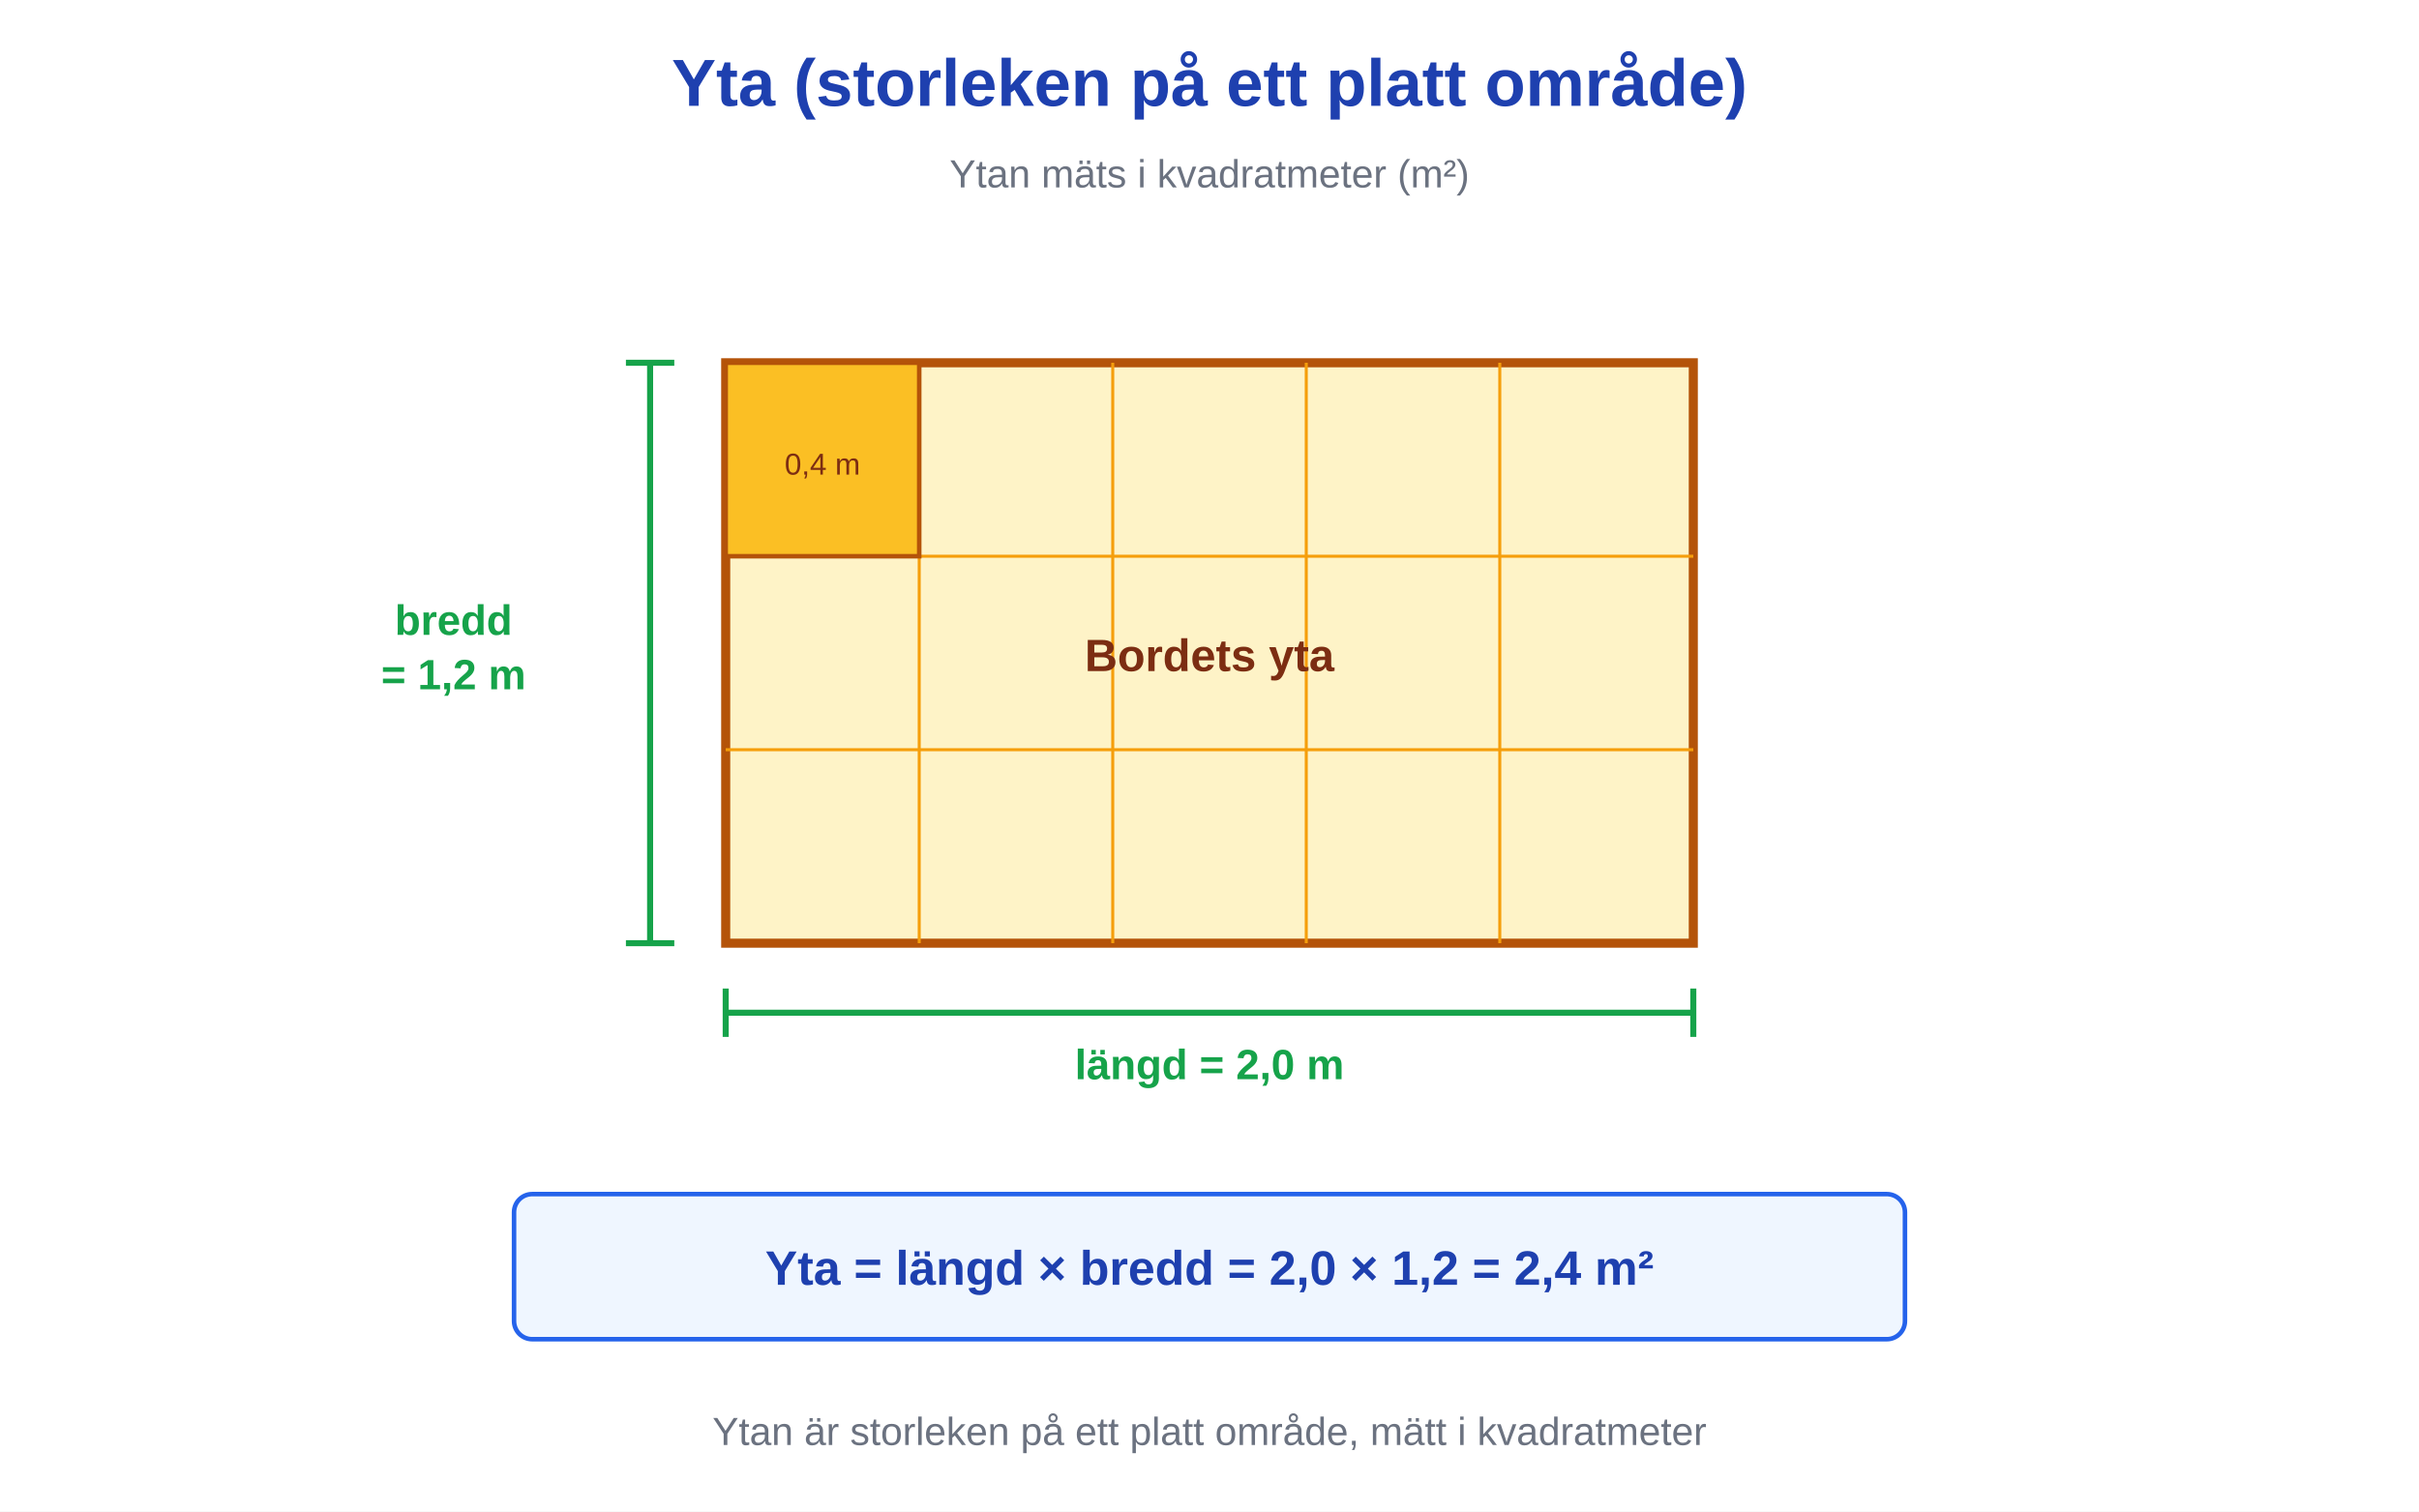
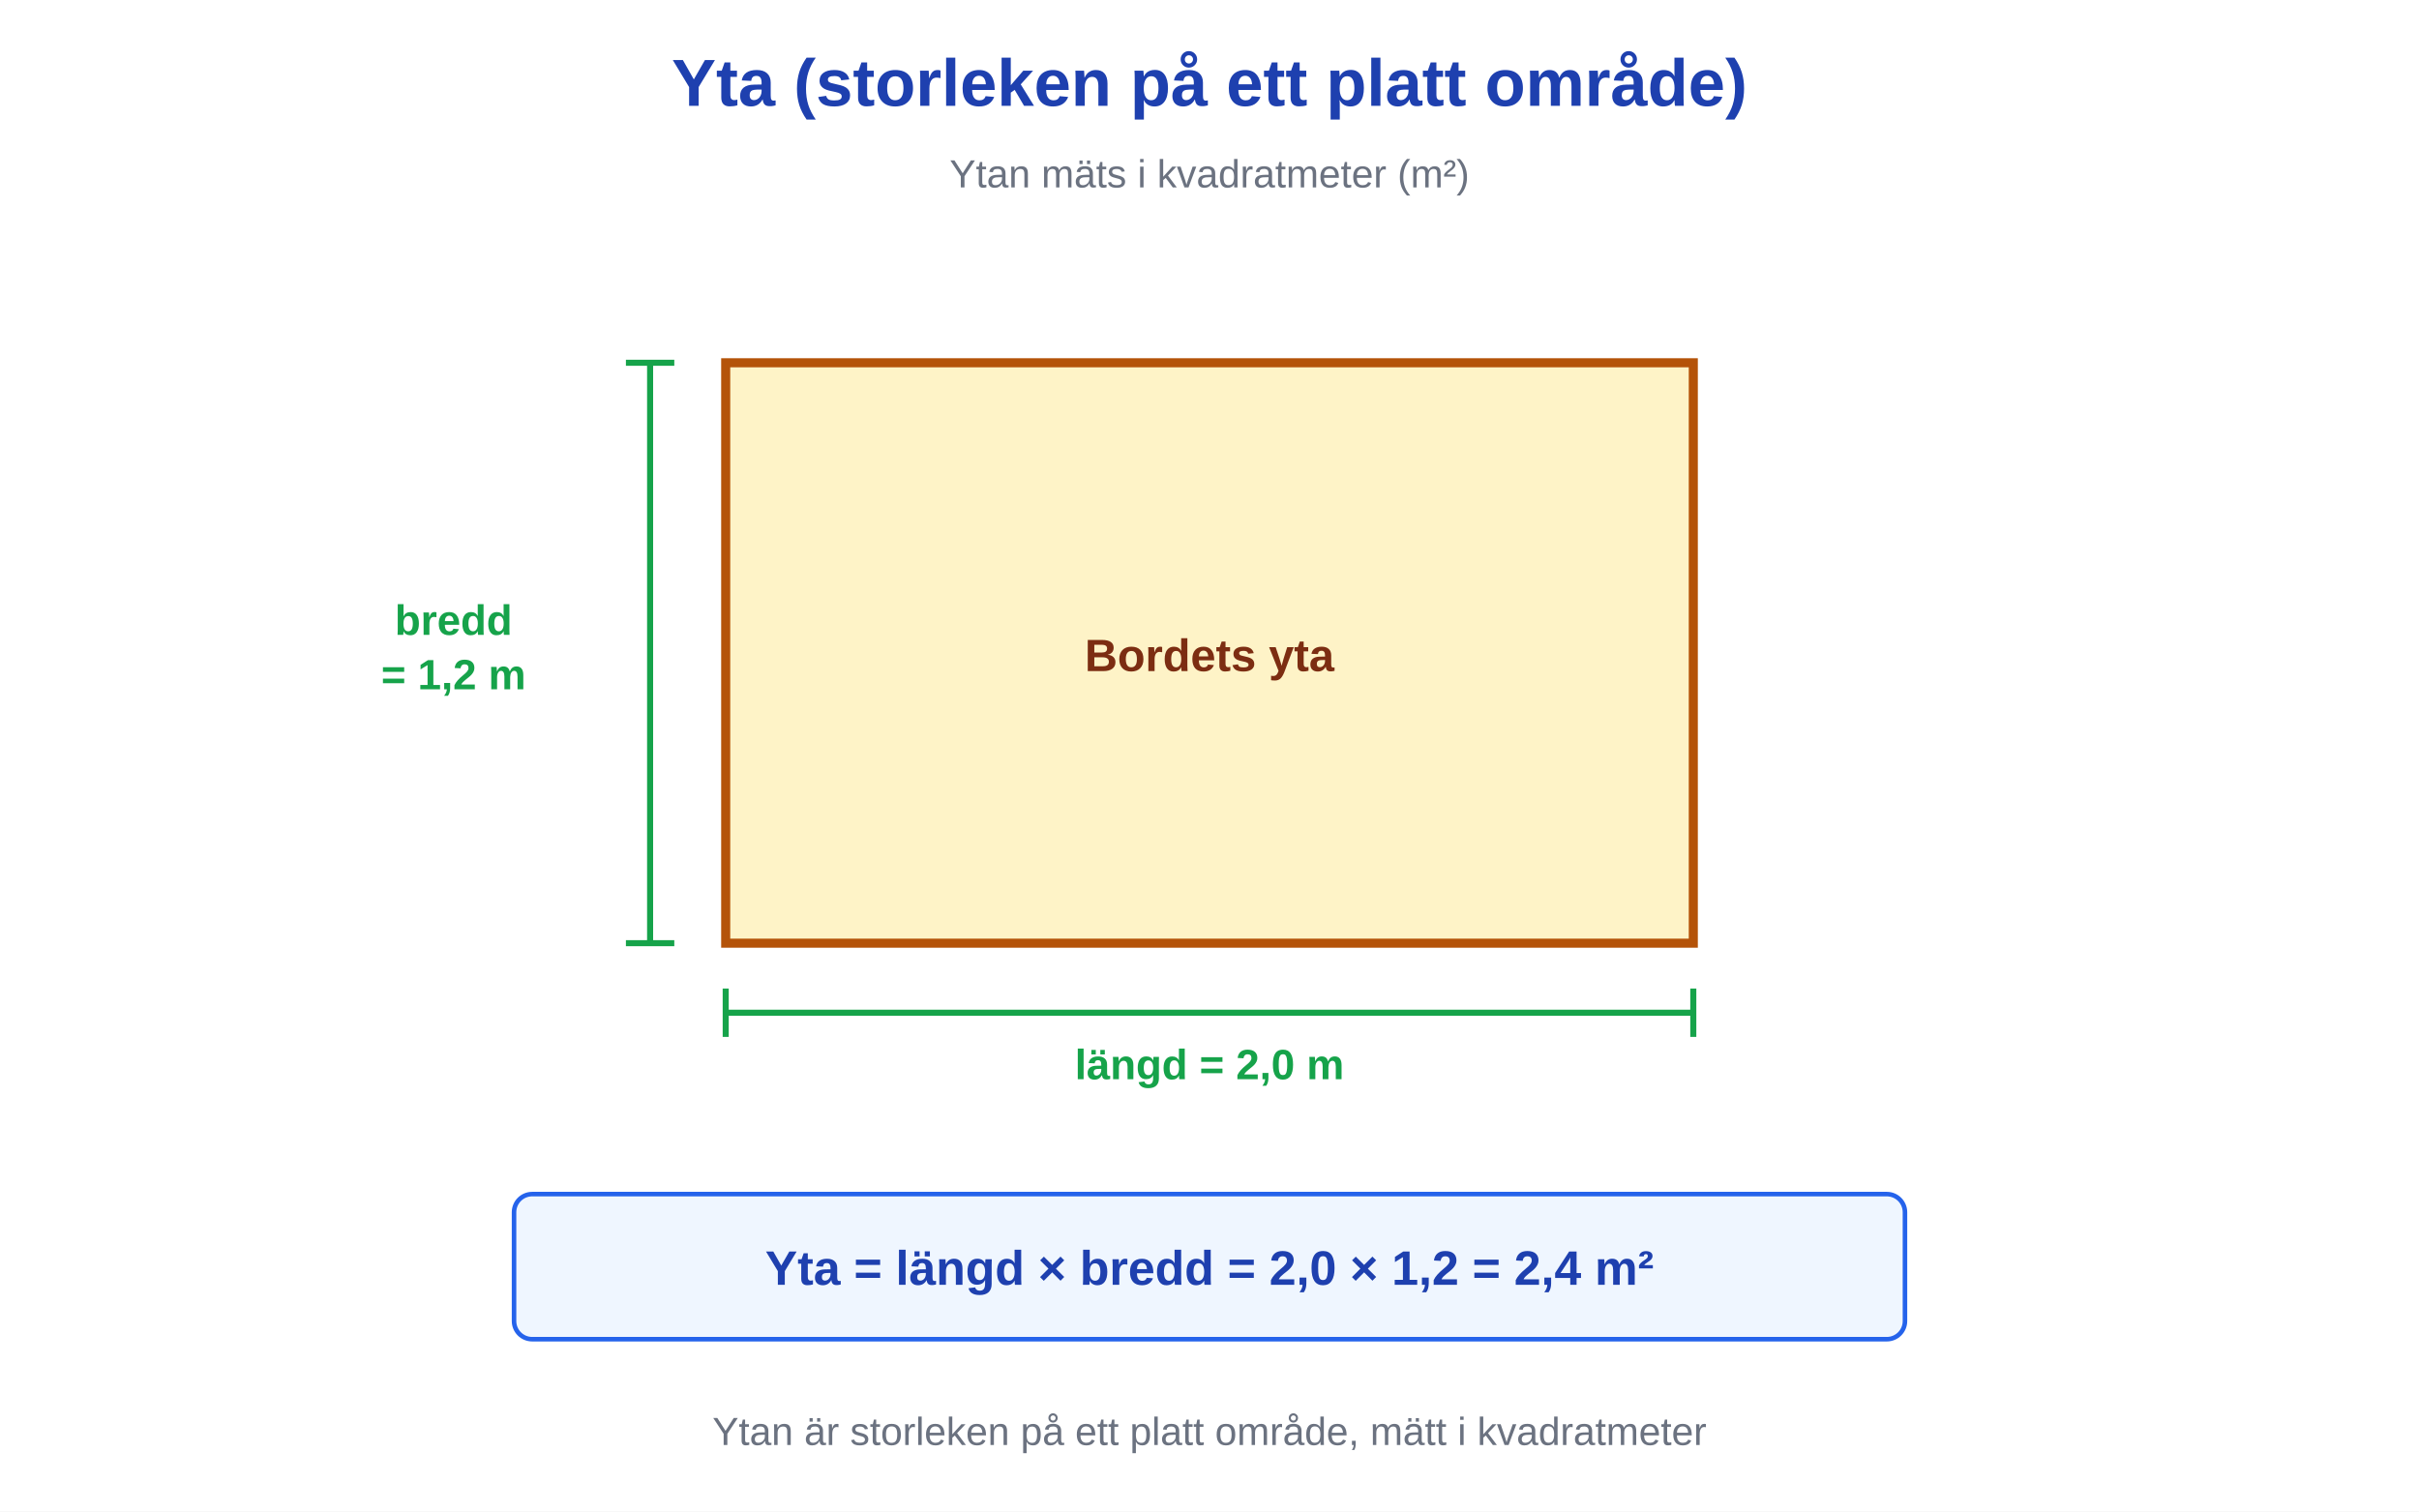
<svg xmlns="http://www.w3.org/2000/svg" viewBox="0 0 800 500" width="800" height="500">
  <rect width="800" height="500" fill="white" />
  <text x="400" y="35" font-family="Arial,sans-serif" font-size="22" fill="#1e40af" text-anchor="middle" font-weight="bold">Yta (storleken på ett platt område)</text>
  <text x="400" y="62" font-family="Arial,sans-serif" font-size="13" fill="#6b7280" text-anchor="middle">Ytan mäts i kvadratmeter (m²)</text>
  <rect x="240" y="120" width="320" height="192" fill="#fef3c7" stroke="#b45309" stroke-width="3" />
-   <line x1="304" y1="120" x2="304" y2="312" stroke="#f59e0b" stroke-width="1" />
-   <line x1="368" y1="120" x2="368" y2="312" stroke="#f59e0b" stroke-width="1" />
-   <line x1="432" y1="120" x2="432" y2="312" stroke="#f59e0b" stroke-width="1" />
-   <line x1="496" y1="120" x2="496" y2="312" stroke="#f59e0b" stroke-width="1" />
-   <line x1="240" y1="184" x2="560" y2="184" stroke="#f59e0b" stroke-width="1" />
-   <line x1="240" y1="248" x2="560" y2="248" stroke="#f59e0b" stroke-width="1" />
-   <rect x="240" y="120" width="64" height="64" fill="#fbbf24" stroke="#b45309" stroke-width="1.5" />
-   <text x="272" y="157" font-family="Arial,sans-serif" font-size="10" fill="#7c2d12" text-anchor="middle">0,4 m</text>
  <text x="400" y="222" font-family="Arial,sans-serif" font-size="15" fill="#7c2d12" text-anchor="middle" font-weight="bold">Bordets yta</text>
  <line x1="240" y1="335" x2="560" y2="335" stroke="#16a34a" stroke-width="2" />
  <line x1="240" y1="327" x2="240" y2="343" stroke="#16a34a" stroke-width="2" />
  <line x1="560" y1="327" x2="560" y2="343" stroke="#16a34a" stroke-width="2" />
  <text x="400" y="357" font-family="Arial,sans-serif" font-size="14" fill="#16a34a" text-anchor="middle" font-weight="bold">längd = 2,0 m</text>
  <line x1="215" y1="120" x2="215" y2="312" stroke="#16a34a" stroke-width="2" />
  <line x1="207" y1="120" x2="223" y2="120" stroke="#16a34a" stroke-width="2" />
  <line x1="207" y1="312" x2="223" y2="312" stroke="#16a34a" stroke-width="2" />
  <text x="150" y="210" font-family="Arial,sans-serif" font-size="14" fill="#16a34a" text-anchor="middle" font-weight="bold">bredd</text>
  <text x="150" y="228" font-family="Arial,sans-serif" font-size="14" fill="#16a34a" text-anchor="middle" font-weight="bold">= 1,2 m</text>
  <rect x="170" y="395" width="460" height="48" rx="6" fill="#eff6ff" stroke="#2563eb" stroke-width="1.5" />
  <text x="400" y="425" font-family="Arial,sans-serif" font-size="16" fill="#1e40af" text-anchor="middle" font-weight="bold">Yta = längd × bredd = 2,0 × 1,2 = 2,4 m²</text>
  <text x="400" y="478" font-family="Arial,sans-serif" font-size="13" fill="#6b7280" text-anchor="middle">Ytan är storleken på ett platt område, mätt i kvadratmeter</text>
</svg>
